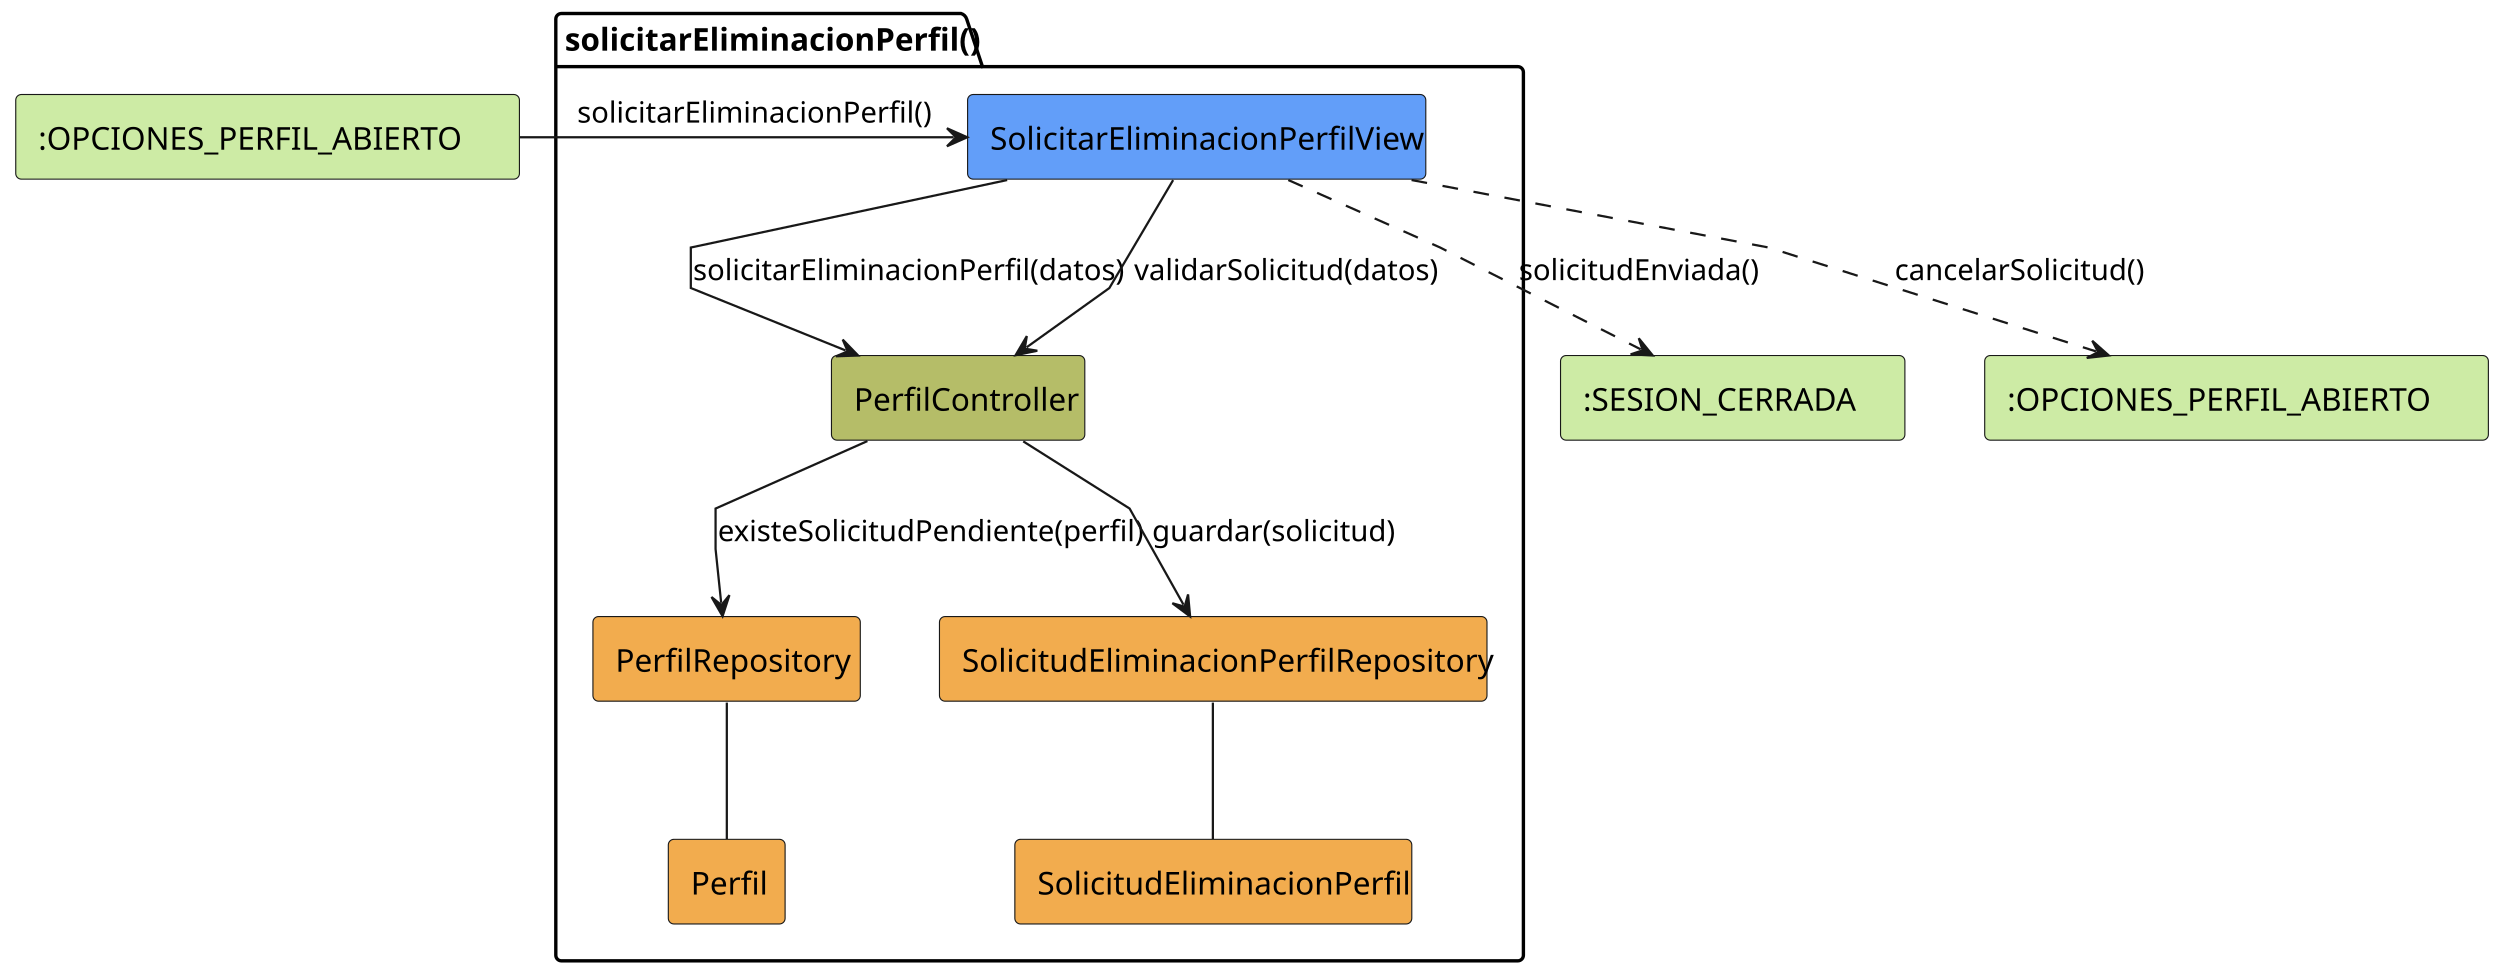
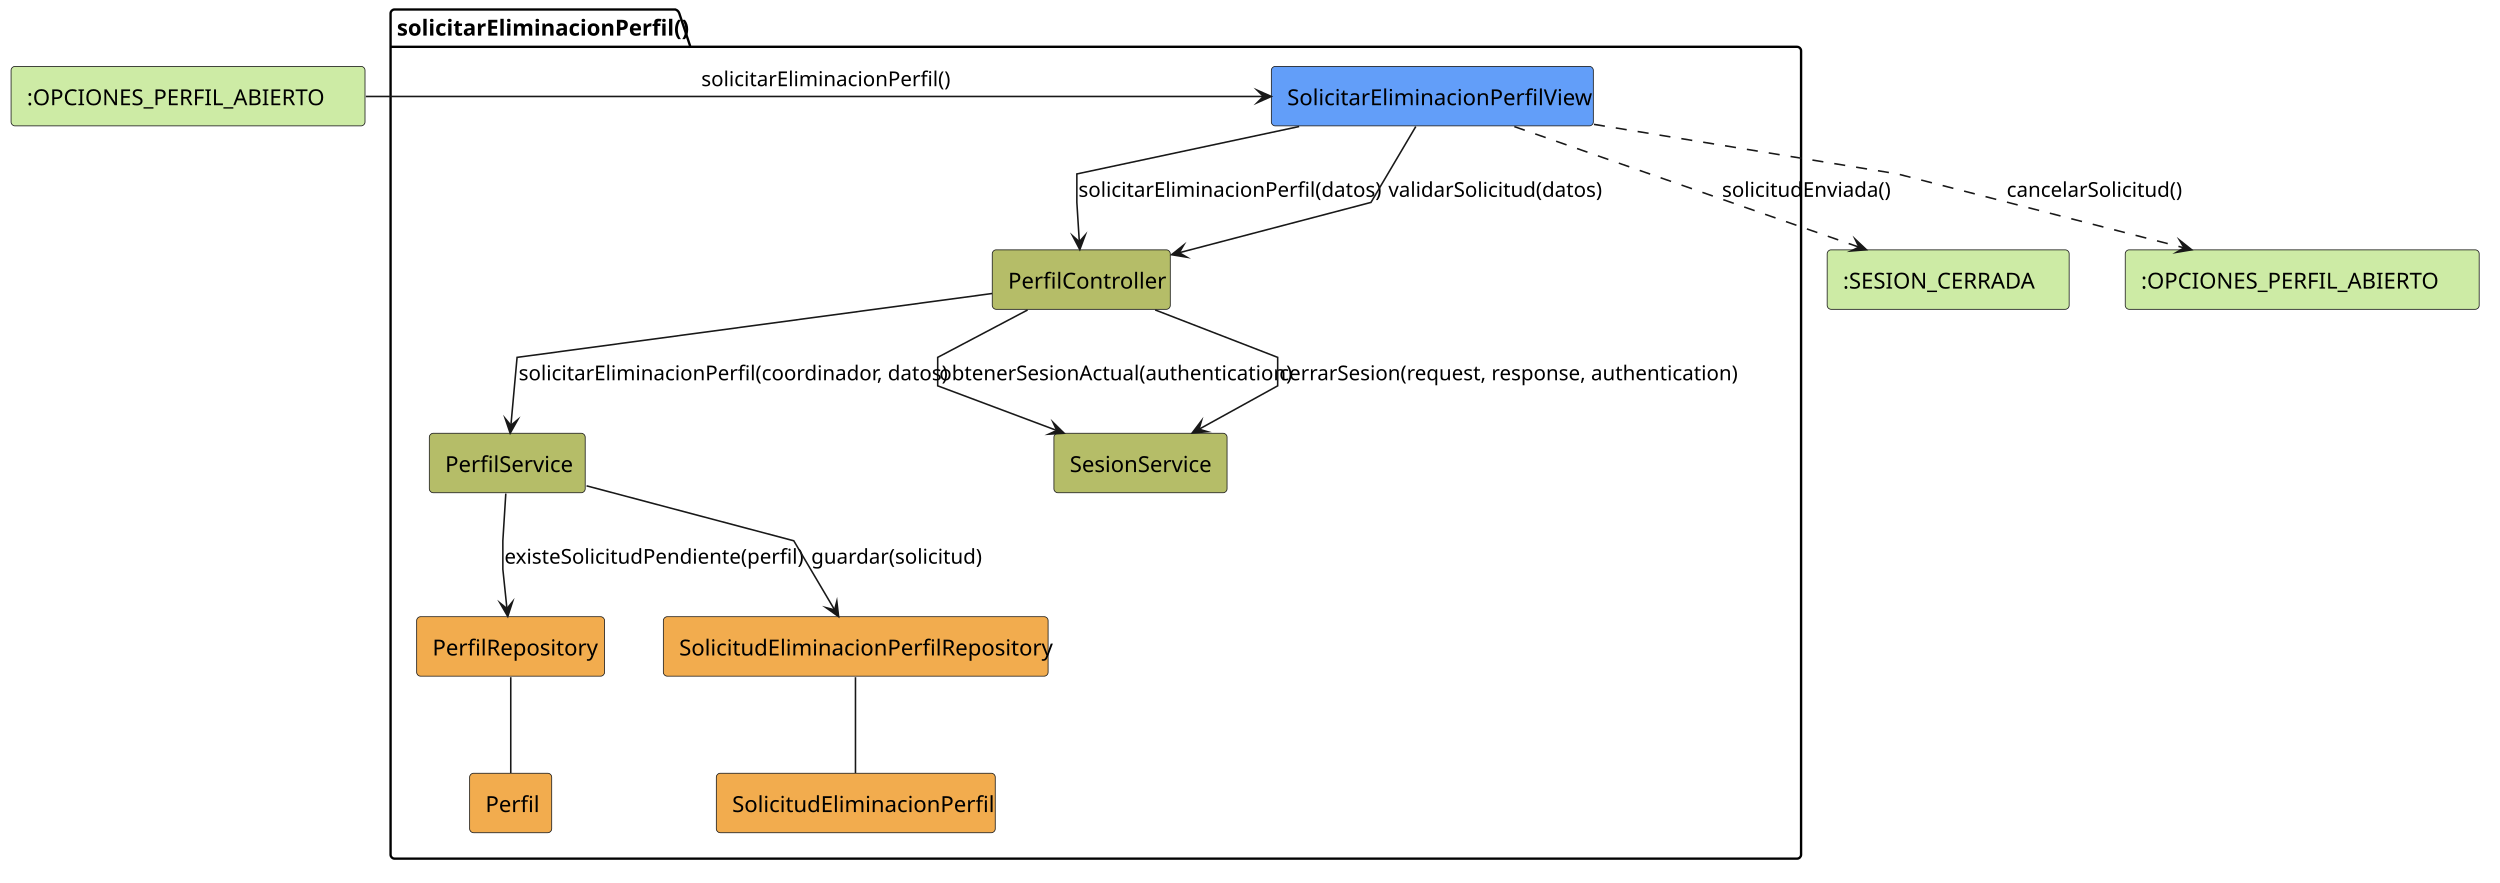
- <svg xmlns="http://www.w3.org/2000/svg" contentStyleType="text/css" data-diagram-type="DESCRIPTION" height="434px" preserveAspectRatio="none" style="width:1111px;height:434px;background:#FFFFFF;" version="1.1" viewBox="0 0 1111 434" width="1111px" zoomAndPan="magnify">
+ <svg xmlns="http://www.w3.org/2000/svg" contentStyleType="text/css" data-diagram-type="DESCRIPTION" height="558px" preserveAspectRatio="none" style="width:1581px;height:558px;background:#FFFFFF;" version="1.1" viewBox="0 0 1581 558" width="1581px" zoomAndPan="magnify">
  <defs />
  <g>
-     <g class="cluster" data-entity="solicitarEliminacionPerfil" data-source-line="4" data-uid="ent0003" id="cluster_solicitarEliminacionPerfil">
-       <path d="M249.5,6 L427.1,6 A3.75,3.75 0 0 1 429.6,8.5 L436.6,29.609 L674.5,29.609 A2.5,2.5 0 0 1 677,32.109 L677,424.5 A2.5,2.5 0 0 1 674.5,427 L249.5,427 A2.5,2.5 0 0 1 247,424.5 L247,8.5 A2.5,2.5 0 0 1 249.5,6" fill="none" style="stroke:#000000;stroke-width:1.5;" />
+     <g class="cluster" data-qualified-name="solicitarEliminacionPerfil" data-source-line="4" id="ent0002">
+       <path d="M249.5,6 L427.1,6 A3.75,3.75 0 0 1 429.6,8.5 L436.6,29.609 L1136.5,29.609 A2.5,2.5 0 0 1 1139,32.109 L1139,540.5 A2.5,2.5 0 0 1 1136.5,543 L249.5,543 A2.5,2.5 0 0 1 247,540.5 L247,8.5 A2.5,2.5 0 0 1 249.5,6" fill="none" style="stroke:#000000;stroke-width:1.5;" />
      <line style="stroke:#000000;stroke-width:1.5;" x1="247" x2="436.6" y1="29.609" y2="29.609" />
-       <text fill="#000000" font-family="sans-serif" font-size="14" font-weight="bold" lengthAdjust="spacing" textLength="176.6" x="251" y="22.533">solicitarEliminacionPerfil()</text>
+       <text fill="#000000" font-family="sans-serif" font-size="14" font-weight="700" lengthAdjust="spacing" textLength="176.6" x="251" y="22.533">solicitarEliminacionPerfil()</text>
    </g>
-     <g class="entity" data-entity="SolicitarEliminacionPerfilView" data-source-line="5" data-uid="ent0004" id="entity_SolicitarEliminacionPerfilView">
-       <rect fill="#629EF9" height="37.609" rx="2.5" ry="2.5" style="stroke:#181818;stroke-width:0.5;" width="203.62" x="430" y="42" />
-       <text fill="#000000" font-family="sans-serif" font-size="14" lengthAdjust="spacing" textLength="183.62" x="440" y="66.533">SolicitarEliminacionPerfilView</text>
+     <g class="entity" data-qualified-name="solicitarEliminacionPerfil.SolicitarEliminacionPerfilView" data-source-line="5" id="ent0003">
+       <rect fill="#629EF9" height="37.609" rx="2.5" ry="2.5" style="stroke:#181818;stroke-width:0.5;" width="203.62" x="804" y="42" />
+       <text fill="#000000" font-family="sans-serif" font-size="14" lengthAdjust="spacing" textLength="183.62" x="814" y="66.533">SolicitarEliminacionPerfilView</text>
    </g>
-     <g class="entity" data-entity="PerfilController" data-source-line="6" data-uid="ent0005" id="entity_PerfilController">
-       <rect fill="#B5BD68" height="37.609" rx="2.5" ry="2.5" style="stroke:#181818;stroke-width:0.5;" width="112.586" x="369.5" y="158" />
-       <text fill="#000000" font-family="sans-serif" font-size="14" lengthAdjust="spacing" textLength="92.586" x="379.5" y="182.533">PerfilController</text>
+     <g class="entity" data-qualified-name="solicitarEliminacionPerfil.PerfilController" data-source-line="6" id="ent0004">
+       <rect fill="#B5BD68" height="37.609" rx="2.5" ry="2.5" style="stroke:#181818;stroke-width:0.5;" width="112.586" x="627.5" y="158" />
+       <text fill="#000000" font-family="sans-serif" font-size="14" lengthAdjust="spacing" textLength="92.586" x="637.5" y="182.533">PerfilController</text>
    </g>
-     <g class="entity" data-entity="PerfilRepository" data-source-line="7" data-uid="ent0006" id="entity_PerfilRepository">
-       <rect fill="#F2AC4E" height="37.609" rx="2.5" ry="2.5" style="stroke:#181818;stroke-width:0.5;" width="118.814" x="263.5" y="274" />
-       <text fill="#000000" font-family="sans-serif" font-size="14" lengthAdjust="spacing" textLength="98.814" x="273.5" y="298.533">PerfilRepository</text>
+     <g class="entity" data-qualified-name="solicitarEliminacionPerfil.PerfilService" data-source-line="7" id="ent0005">
+       <rect fill="#B5BD68" height="37.609" rx="2.5" ry="2.5" style="stroke:#181818;stroke-width:0.5;" width="98.579" x="271.5" y="274" />
+       <text fill="#000000" font-family="sans-serif" font-size="14" lengthAdjust="spacing" textLength="78.579" x="281.5" y="298.533">PerfilService</text>
    </g>
-     <g class="entity" data-entity="Perfil" data-source-line="8" data-uid="ent0007" id="entity_Perfil">
-       <rect fill="#F2AC4E" height="37.609" rx="2.5" ry="2.5" style="stroke:#181818;stroke-width:0.5;" width="51.897" x="297" y="373" />
-       <text fill="#000000" font-family="sans-serif" font-size="14" lengthAdjust="spacing" textLength="31.896" x="307" y="397.533">Perfil</text>
+     <g class="entity" data-qualified-name="solicitarEliminacionPerfil.SesionService" data-source-line="8" id="ent0006">
+       <rect fill="#B5BD68" height="37.609" rx="2.5" ry="2.5" style="stroke:#181818;stroke-width:0.5;" width="109.489" x="666.5" y="274" />
+       <text fill="#000000" font-family="sans-serif" font-size="14" lengthAdjust="spacing" textLength="89.489" x="676.5" y="298.533">SesionService</text>
    </g>
-     <g class="entity" data-entity="SolicitudEliminacionPerfilRepository" data-source-line="9" data-uid="ent0008" id="entity_SolicitudEliminacionPerfilRepository">
-       <rect fill="#F2AC4E" height="37.609" rx="2.5" ry="2.5" style="stroke:#181818;stroke-width:0.5;" width="243.316" x="417.5" y="274" />
-       <text fill="#000000" font-family="sans-serif" font-size="14" lengthAdjust="spacing" textLength="223.316" x="427.5" y="298.533">SolicitudEliminacionPerfilRepository</text>
+     <g class="entity" data-qualified-name="solicitarEliminacionPerfil.PerfilRepository" data-source-line="9" id="ent0007">
+       <rect fill="#F2AC4E" height="37.609" rx="2.5" ry="2.5" style="stroke:#181818;stroke-width:0.5;" width="118.814" x="263.5" y="390" />
+       <text fill="#000000" font-family="sans-serif" font-size="14" lengthAdjust="spacing" textLength="98.814" x="273.5" y="414.533">PerfilRepository</text>
    </g>
-     <g class="entity" data-entity="SolicitudEliminacionPerfil" data-source-line="10" data-uid="ent0009" id="entity_SolicitudEliminacionPerfil">
-       <rect fill="#F2AC4E" height="37.609" rx="2.5" ry="2.5" style="stroke:#181818;stroke-width:0.5;" width="176.399" x="451" y="373" />
-       <text fill="#000000" font-family="sans-serif" font-size="14" lengthAdjust="spacing" textLength="156.399" x="461" y="397.533">SolicitudEliminacionPerfil</text>
+     <g class="entity" data-qualified-name="solicitarEliminacionPerfil.Perfil" data-source-line="10" id="ent0008">
+       <rect fill="#F2AC4E" height="37.609" rx="2.5" ry="2.5" style="stroke:#181818;stroke-width:0.5;" width="51.897" x="297" y="489" />
+       <text fill="#000000" font-family="sans-serif" font-size="14" lengthAdjust="spacing" textLength="31.896" x="307" y="513.533">Perfil</text>
    </g>
-     <g class="entity" data-entity="EstadoEntrada" data-source-line="3" data-uid="ent0002" id="entity_EstadoEntrada">
+     <g class="entity" data-qualified-name="solicitarEliminacionPerfil.SolicitudEliminacionPerfilRepository" data-source-line="11" id="ent0009">
+       <rect fill="#F2AC4E" height="37.609" rx="2.5" ry="2.5" style="stroke:#181818;stroke-width:0.5;" width="243.316" x="419.5" y="390" />
+       <text fill="#000000" font-family="sans-serif" font-size="14" lengthAdjust="spacing" textLength="223.316" x="429.5" y="414.533">SolicitudEliminacionPerfilRepository</text>
+     </g>
+     <g class="entity" data-qualified-name="solicitarEliminacionPerfil.SolicitudEliminacionPerfil" data-source-line="12" id="ent0010">
+       <rect fill="#F2AC4E" height="37.609" rx="2.5" ry="2.5" style="stroke:#181818;stroke-width:0.5;" width="176.399" x="453" y="489" />
+       <text fill="#000000" font-family="sans-serif" font-size="14" lengthAdjust="spacing" textLength="156.399" x="463" y="513.533">SolicitudEliminacionPerfil</text>
+     </g>
+     <g class="entity" data-qualified-name="EstadoEntrada" data-source-line="3" id="ent0001">
      <rect fill="#CDEBA5" height="37.609" rx="2.5" ry="2.5" style="stroke:#181818;stroke-width:0.5;" width="223.834" x="7" y="42" />
      <text fill="#000000" font-family="sans-serif" font-size="14" lengthAdjust="spacing" textLength="203.834" x="17" y="66.533">:OPCIONES_PERFIL_ABIERTO</text>
    </g>
-     <g class="entity" data-entity="EstadoSalidaExitosa" data-source-line="13" data-uid="ent0010" id="entity_EstadoSalidaExitosa">
-       <rect fill="#CDEBA5" height="37.609" rx="2.5" ry="2.5" style="stroke:#181818;stroke-width:0.5;" width="153.034" x="693.5" y="158" />
-       <text fill="#000000" font-family="sans-serif" font-size="14" lengthAdjust="spacing" textLength="133.034" x="703.5" y="182.533">:SESION_CERRADA</text>
+     <g class="entity" data-qualified-name="EstadoSalidaExitosa" data-source-line="15" id="ent0011">
+       <rect fill="#CDEBA5" height="37.609" rx="2.5" ry="2.5" style="stroke:#181818;stroke-width:0.5;" width="153.034" x="1155.5" y="158" />
+       <text fill="#000000" font-family="sans-serif" font-size="14" lengthAdjust="spacing" textLength="133.034" x="1165.5" y="182.533">:SESION_CERRADA</text>
    </g>
-     <g class="entity" data-entity="EstadoSalidaCancelada" data-source-line="14" data-uid="ent0011" id="entity_EstadoSalidaCancelada">
-       <rect fill="#CDEBA5" height="37.609" rx="2.5" ry="2.5" style="stroke:#181818;stroke-width:0.5;" width="223.834" x="882" y="158" />
-       <text fill="#000000" font-family="sans-serif" font-size="14" lengthAdjust="spacing" textLength="203.834" x="892" y="182.533">:OPCIONES_PERFIL_ABIERTO</text>
+     <g class="entity" data-qualified-name="EstadoSalidaCancelada" data-source-line="16" id="ent0012">
+       <rect fill="#CDEBA5" height="37.609" rx="2.5" ry="2.5" style="stroke:#181818;stroke-width:0.5;" width="223.834" x="1344" y="158" />
+       <text fill="#000000" font-family="sans-serif" font-size="14" lengthAdjust="spacing" textLength="203.834" x="1354" y="182.533">:OPCIONES_PERFIL_ABIERTO</text>
    </g>
-     <g class="link" data-entity-1="EstadoEntrada" data-entity-2="SolicitarEliminacionPerfilView" data-source-line="17" data-uid="lnk12" id="link_EstadoEntrada_SolicitarEliminacionPerfilView">
-       <path d="M231.04,61 C293.02,61 363.49,61 423.83,61" fill="none" id="EstadoEntrada-to-SolicitarEliminacionPerfilView" style="stroke:#181818;stroke-width:1;" />
-       <polygon fill="#181818" points="429.83,61,420.83,57,424.83,61,420.83,65,429.83,61" style="stroke:#181818;stroke-width:1;" />
-       <text fill="#000000" font-family="sans-serif" font-size="13" lengthAdjust="spacing" textLength="148.815" x="256.5" y="54.495">solicitarEliminacionPerfil()</text>
+     <g class="link" data-entity-1="ent0001" data-entity-2="ent0003" data-link-type="dependency" data-source-line="19" id="lnk13">
+       <path d="M231.34,61 C384.44,61 651.41,61 798.96,61" fill="none" id="EstadoEntrada-to-SolicitarEliminacionPerfilView" style="stroke:#181818;stroke-width:1;" />
+       <polygon fill="#181818" points="803.96,61,794.96,57,798.96,61,794.96,65,803.96,61" style="stroke:#181818;stroke-width:1;stroke-linejoin:miter;stroke-miterlimit:10;" />
+       <text fill="#000000" font-family="sans-serif" font-size="13" lengthAdjust="spacing" textLength="148.815" x="443.5" y="54.495">solicitarEliminacionPerfil()</text>
    </g>
-     <g class="link" data-entity-1="SolicitarEliminacionPerfilView" data-entity-2="PerfilController" data-source-line="19" data-uid="lnk13" id="link_SolicitarEliminacionPerfilView_PerfilController">
-       <path d="M447.58,80.01 C383.73,93.63 307,110 307,110 C307,110 307,128 307,128 C307,128 342.015,142.126 375.786,155.746" fill="none" id="SolicitarEliminacionPerfilView-to-PerfilController" style="stroke:#181818;stroke-width:1;" />
-       <polygon fill="#181818" points="381.35,157.99,374.5,150.914,376.713,156.12,371.507,158.333,381.35,157.99" style="stroke:#181818;stroke-width:1;" />
-       <text fill="#000000" font-family="sans-serif" font-size="13" lengthAdjust="spacing" textLength="180.616" x="308" y="124.495">solicitarEliminacionPerfil(datos)</text>
+     <g class="link" data-entity-1="ent0003" data-entity-2="ent0004" data-link-type="dependency" data-source-line="21" id="lnk14">
+       <path d="M821.58,80.01 C757.73,93.63 681,110 681,110 C681,110 681,128 681,128 C681,128 681.708,139.27 682.558,152.86" fill="none" id="SolicitarEliminacionPerfilView-to-PerfilController" style="stroke:#181818;stroke-width:1;" />
+       <polygon fill="#181818" points="682.87,157.85,686.3,148.618,682.558,152.86,678.316,149.117,682.87,157.85" style="stroke:#181818;stroke-width:1;stroke-linejoin:miter;stroke-miterlimit:10;" />
+       <text fill="#000000" font-family="sans-serif" font-size="13" lengthAdjust="spacing" textLength="180.616" x="682" y="124.495">solicitarEliminacionPerfil(datos)</text>
    </g>
-     <g class="link" data-entity-1="SolicitarEliminacionPerfilView" data-entity-2="PerfilController" data-source-line="20" data-uid="lnk14" id="link_SolicitarEliminacionPerfilView_PerfilController">
-       <path d="M521.34,80.03 C509.8,99.58 493,128 493,128 C493,128 475.178,140.766 456.207,154.356" fill="none" id="SolicitarEliminacionPerfilView-to-PerfilController-1" style="stroke:#181818;stroke-width:1;" />
-       <polygon fill="#181818" points="451.33,157.85,460.976,155.86,455.395,154.938,456.317,149.357,451.33,157.85" style="stroke:#181818;stroke-width:1;" />
-       <text fill="#000000" font-family="sans-serif" font-size="13" lengthAdjust="spacing" textLength="127.893" x="504" y="124.495">validarSolicitud(datos)</text>
+     <g class="link" data-entity-1="ent0003" data-entity-2="ent0004" data-link-type="dependency" data-source-line="25" id="lnk18">
+       <path d="M895.34,80.03 C883.8,99.58 867,128 867,128 C867,128 799.456,145.721 745.736,159.811" fill="none" id="SolicitarEliminacionPerfilView-to-PerfilController-1" style="stroke:#181818;stroke-width:1;" />
+       <polygon fill="#181818" points="740.9,161.08,750.62,162.666,745.736,159.811,748.591,154.928,740.9,161.08" style="stroke:#181818;stroke-width:1;stroke-linejoin:miter;stroke-miterlimit:10;" />
+       <text fill="#000000" font-family="sans-serif" font-size="13" lengthAdjust="spacing" textLength="127.893" x="878" y="124.495">validarSolicitud(datos)</text>
    </g>
-     <g class="link" data-entity-1="PerfilController" data-entity-2="PerfilRepository" data-source-line="21" data-uid="lnk15" id="link_PerfilController_PerfilRepository">
-       <path d="M385.48,196.01 C354.83,209.63 318,226 318,226 C318,226 318,244 318,244 C318,244 319.067,254.292 320.486,267.882" fill="none" id="PerfilController-to-PerfilRepository" style="stroke:#181818;stroke-width:1;" />
-       <polygon fill="#181818" points="321.11,273.85,324.153,264.483,320.59,268.877,316.196,265.314,321.11,273.85" style="stroke:#181818;stroke-width:1;" />
-       <text fill="#000000" font-family="sans-serif" font-size="13" lengthAdjust="spacing" textLength="178.483" x="319" y="240.495">existeSolicitudPendiente(perfil)</text>
+     <g class="link" data-entity-1="ent0004" data-entity-2="ent0006" data-link-type="dependency" data-source-line="22" id="lnk15">
+       <path d="M649.86,196.01 C624.03,209.63 593,226 593,226 C593,226 593,244 593,244 C593,244 631.968,258.614 668.288,272.234" fill="none" id="PerfilController-to-SesionService" style="stroke:#181818;stroke-width:1;" />
+       <polygon fill="#181818" points="672.97,273.99,665.947,267.085,668.288,272.234,663.139,274.575,672.97,273.99" style="stroke:#181818;stroke-width:1;stroke-linejoin:miter;stroke-miterlimit:10;" />
+       <text fill="#000000" font-family="sans-serif" font-size="13" lengthAdjust="spacing" textLength="209.581" x="594" y="240.495">obtenerSesionActual(authentication)</text>
    </g>
-     <g class="link" data-entity-1="PerfilController" data-entity-2="SolicitudEliminacionPerfilRepository" data-source-line="22" data-uid="lnk16" id="link_PerfilController_SolicitudEliminacionPerfilRepository">
-       <path d="M454.73,196.15 C476.25,209.74 502,226 502,226 C502,226 514.996,249.186 525.956,268.736" fill="none" id="PerfilController-to-SolicitudEliminacionPerfilRepository" style="stroke:#181818;stroke-width:1;" />
-       <polygon fill="#181818" points="528.89,273.97,527.978,264.163,526.445,269.609,521,268.075,528.89,273.97" style="stroke:#181818;stroke-width:1;" />
-       <text fill="#000000" font-family="sans-serif" font-size="13" lengthAdjust="spacing" textLength="100.433" x="512" y="240.495">guardar(solicitud)</text>
+     <g class="link" data-entity-1="ent0004" data-entity-2="ent0006" data-link-type="dependency" data-source-line="24" id="lnk17">
+       <path d="M730.53,196.01 C765.71,209.63 808,226 808,226 C808,226 808,244 808,244 C808,244 782.908,257.845 758.268,271.435" fill="none" id="PerfilController-to-SesionService-1" style="stroke:#181818;stroke-width:1;" />
+       <polygon fill="#181818" points="753.89,273.85,763.703,273.006,758.268,271.435,759.839,266.001,753.89,273.85" style="stroke:#181818;stroke-width:1;stroke-linejoin:miter;stroke-miterlimit:10;" />
+       <text fill="#000000" font-family="sans-serif" font-size="13" lengthAdjust="spacing" textLength="274.593" x="809" y="240.495">cerrarSesion(request, response, authentication)</text>
    </g>
-     <g class="link" data-entity-1="PerfilRepository" data-entity-2="Perfil" data-source-line="23" data-uid="lnk17" id="link_PerfilRepository_Perfil">
-       <path d="M323,312.24 C323,329.59 323,355.52 323,372.84" fill="none" id="PerfilRepository-Perfil" style="stroke:#181818;stroke-width:1;" />
+     <g class="link" data-entity-1="ent0004" data-entity-2="ent0005" data-link-type="dependency" data-source-line="23" id="lnk16">
+       <path d="M627.43,185.61 C526.77,199.14 327,226 327,226 C327,226 324.873,249.441 323.093,268.991" fill="none" id="PerfilController-to-PerfilService" style="stroke:#181818;stroke-width:1;" />
+       <polygon fill="#181818" points="322.64,273.97,327.44,265.37,323.093,268.991,319.473,264.644,322.64,273.97" style="stroke:#181818;stroke-width:1;stroke-linejoin:miter;stroke-miterlimit:10;" />
+       <text fill="#000000" font-family="sans-serif" font-size="13" lengthAdjust="spacing" textLength="256.496" x="328" y="240.495">solicitarEliminacionPerfil(coordinador, datos)</text>
    </g>
-     <g class="link" data-entity-1="SolicitudEliminacionPerfilRepository" data-entity-2="SolicitudEliminacionPerfil" data-source-line="24" data-uid="lnk18" id="link_SolicitudEliminacionPerfilRepository_SolicitudEliminacionPerfil">
-       <path d="M539,312.24 C539,329.59 539,355.52 539,372.84" fill="none" id="SolicitudEliminacionPerfilRepository-SolicitudEliminacionPerfil" style="stroke:#181818;stroke-width:1;" />
+     <g class="link" data-entity-1="ent0005" data-entity-2="ent0007" data-link-type="dependency" data-source-line="26" id="lnk19">
+       <path d="M319.87,312.15 C319.02,325.74 318,342 318,342 C318,342 318,360 318,360 C318,360 319.17,371.287 320.59,384.877" fill="none" id="PerfilService-to-PerfilRepository" style="stroke:#181818;stroke-width:1;" />
+       <polygon fill="#181818" points="321.11,389.85,324.153,380.483,320.59,384.877,316.196,381.314,321.11,389.85" style="stroke:#181818;stroke-width:1;stroke-linejoin:miter;stroke-miterlimit:10;" />
+       <text fill="#000000" font-family="sans-serif" font-size="13" lengthAdjust="spacing" textLength="178.483" x="319" y="356.495">existeSolicitudPendiente(perfil)</text>
    </g>
-     <g class="link" data-entity-1="SolicitarEliminacionPerfilView" data-entity-2="EstadoSalidaExitosa" data-source-line="25" data-uid="lnk19" id="link_SolicitarEliminacionPerfilView_EstadoSalidaExitosa">
-       <path d="M572.52,80.01 C603.17,93.63 640,110 640,110 C640,110 690.64,135.703 729.13,155.253" fill="none" id="SolicitarEliminacionPerfilView-to-EstadoSalidaExitosa" style="stroke:#181818;stroke-width:1;stroke-dasharray:7,7;" />
-       <polygon fill="#181818" points="734.48,157.97,728.267,150.328,730.022,155.706,724.644,157.461,734.48,157.97" style="stroke:#181818;stroke-width:1;" />
-       <text fill="#000000" font-family="sans-serif" font-size="13" lengthAdjust="spacing" textLength="102.603" x="675" y="124.495">solicitudEnviada()</text>
+     <g class="link" data-entity-1="ent0005" data-entity-2="ent0009" data-link-type="dependency" data-source-line="27" id="lnk20">
+       <path d="M370.94,307.24 C424.51,321.45 502,342 502,342 C502,342 516.258,366.114 527.798,385.664" fill="none" id="PerfilService-to-SolicitudEliminacionPerfilRepository" style="stroke:#181818;stroke-width:1;" />
+       <polygon fill="#181818" points="530.34,389.97,529.21,380.186,527.798,385.664,522.32,384.253,530.34,389.97" style="stroke:#181818;stroke-width:1;stroke-linejoin:miter;stroke-miterlimit:10;" />
+       <text fill="#000000" font-family="sans-serif" font-size="13" lengthAdjust="spacing" textLength="100.433" x="513" y="356.495">guardar(solicitud)</text>
    </g>
-     <g class="link" data-entity-1="SolicitarEliminacionPerfilView" data-entity-2="EstadoSalidaCancelada" data-source-line="26" data-uid="lnk20" id="link_SolicitarEliminacionPerfilView_EstadoSalidaCancelada">
-       <path d="M627.3,80.01 C699.38,93.63 786,110 786,110 C786,110 869.861,136.605 931.441,156.155" fill="none" id="SolicitarEliminacionPerfilView-to-EstadoSalidaCancelada" style="stroke:#181818;stroke-width:1;stroke-dasharray:7,7;" />
-       <polygon fill="#181818" points="937.16,157.97,929.792,151.434,932.394,156.457,927.372,159.059,937.16,157.97" style="stroke:#181818;stroke-width:1;" />
-       <text fill="#000000" font-family="sans-serif" font-size="13" lengthAdjust="spacing" textLength="106.933" x="842" y="124.495">cancelarSolicitud()</text>
+     <g class="link" data-entity-1="ent0007" data-entity-2="ent0008" data-link-type="association" data-source-line="28" id="lnk21">
+       <path d="M323,428.24 C323,445.59 323,471.52 323,488.84" fill="none" id="PerfilRepository-Perfil" style="stroke:#181818;stroke-width:1;" />
+     </g>
+     <g class="link" data-entity-1="ent0009" data-entity-2="ent0010" data-link-type="association" data-source-line="29" id="lnk22">
+       <path d="M541,428.24 C541,445.59 541,471.52 541,488.84" fill="none" id="SolicitudEliminacionPerfilRepository-SolicitudEliminacionPerfil" style="stroke:#181818;stroke-width:1;" />
+     </g>
+     <g class="link" data-entity-1="ent0003" data-entity-2="ent0011" data-link-type="dependency" data-source-line="30" id="lnk23">
+       <path d="M957.66,80.06 C1018.61,101.38 1114.63,134.96 1175.6,156.28" fill="none" id="SolicitarEliminacionPerfilView-to-EstadoSalidaExitosa" style="stroke:#181818;stroke-width:1;stroke-dasharray:7,7;" />
+       <polygon fill="#181818" points="1180.32,157.93,1173.145,151.184,1175.6,156.28,1170.504,158.735,1180.32,157.93" style="stroke:#181818;stroke-width:1;stroke-linejoin:miter;stroke-miterlimit:10;" />
+       <text fill="#000000" font-family="sans-serif" font-size="13" lengthAdjust="spacing" textLength="102.603" x="1089" y="124.495">solicitudEnviada()</text>
+     </g>
+     <g class="link" data-entity-1="ent0003" data-entity-2="ent0012" data-link-type="dependency" data-source-line="31" id="lnk24">
+       <path d="M1008,78.65 C1092.92,92.52 1200,110 1200,110 C1200,110 1305.408,137.171 1381.208,156.721" fill="none" id="SolicitarEliminacionPerfilView-to-EstadoSalidaCancelada" style="stroke:#181818;stroke-width:1;stroke-dasharray:7,7;" />
+       <polygon fill="#181818" points="1386.05,157.97,1378.334,151.849,1381.208,156.721,1376.336,159.596,1386.05,157.97" style="stroke:#181818;stroke-width:1;stroke-linejoin:miter;stroke-miterlimit:10;" />
+       <text fill="#000000" font-family="sans-serif" font-size="13" lengthAdjust="spacing" textLength="106.933" x="1269" y="124.495">cancelarSolicitud()</text>
    </g>
  </g>
</svg>
